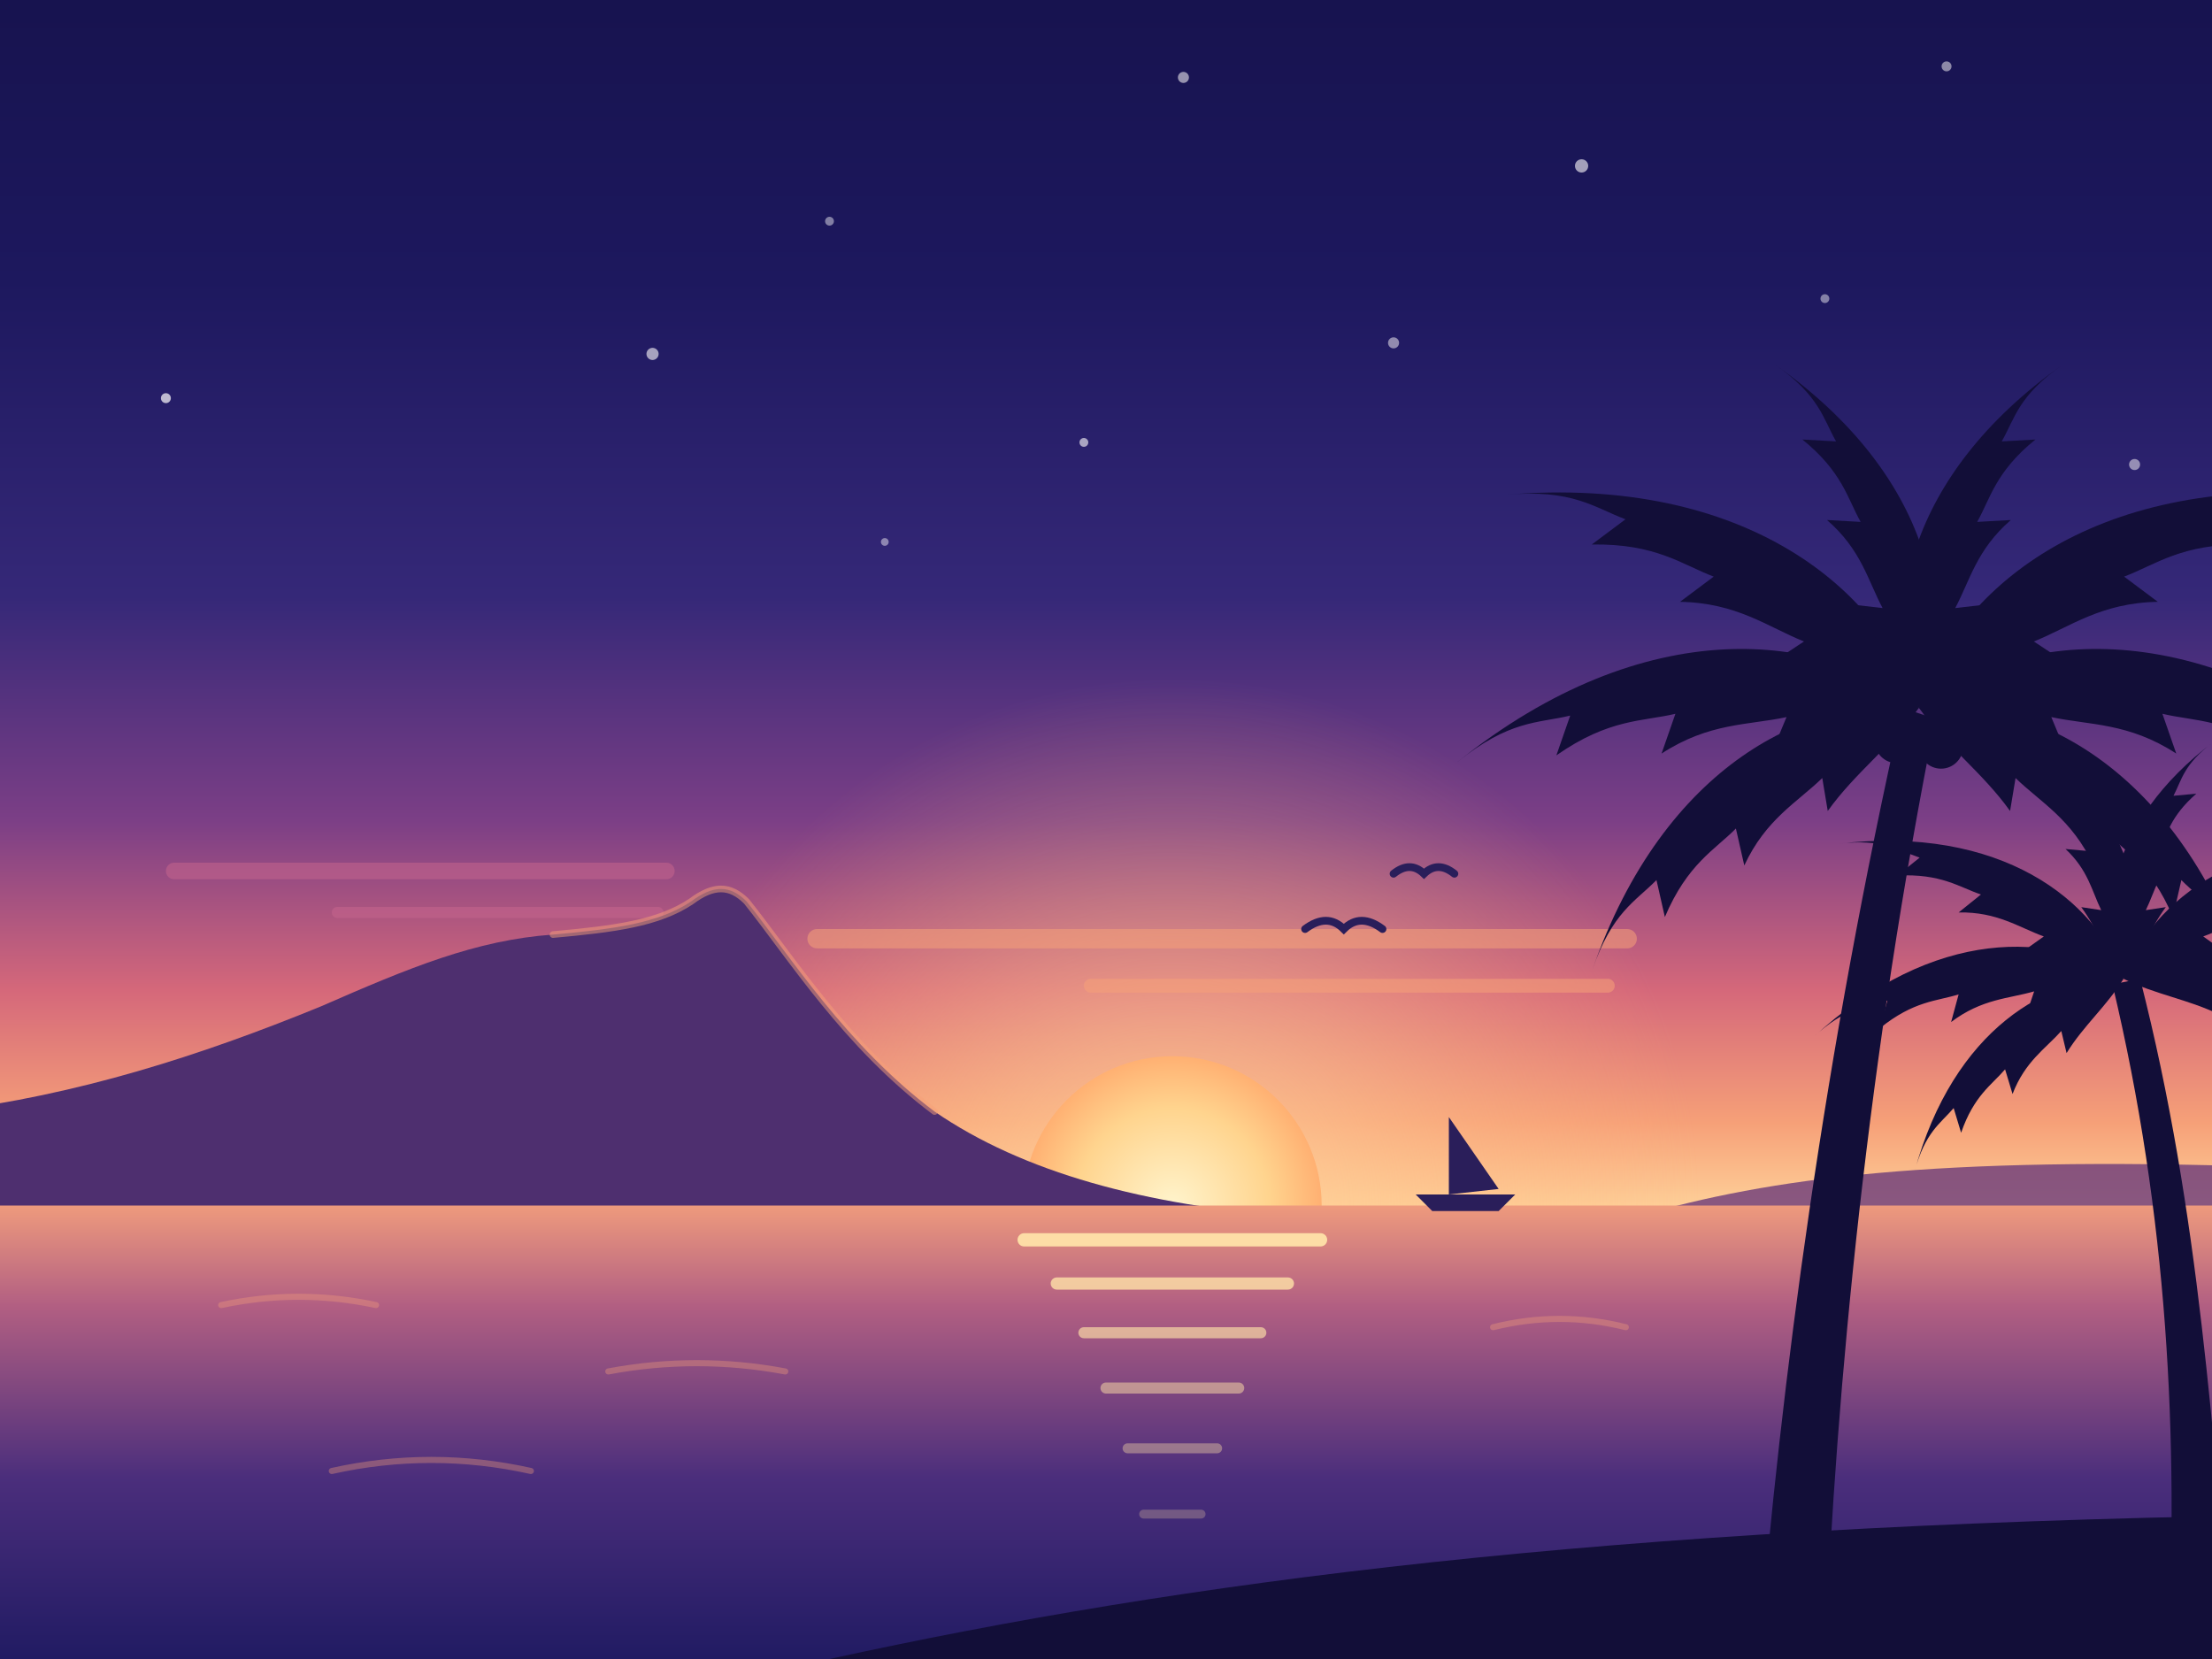
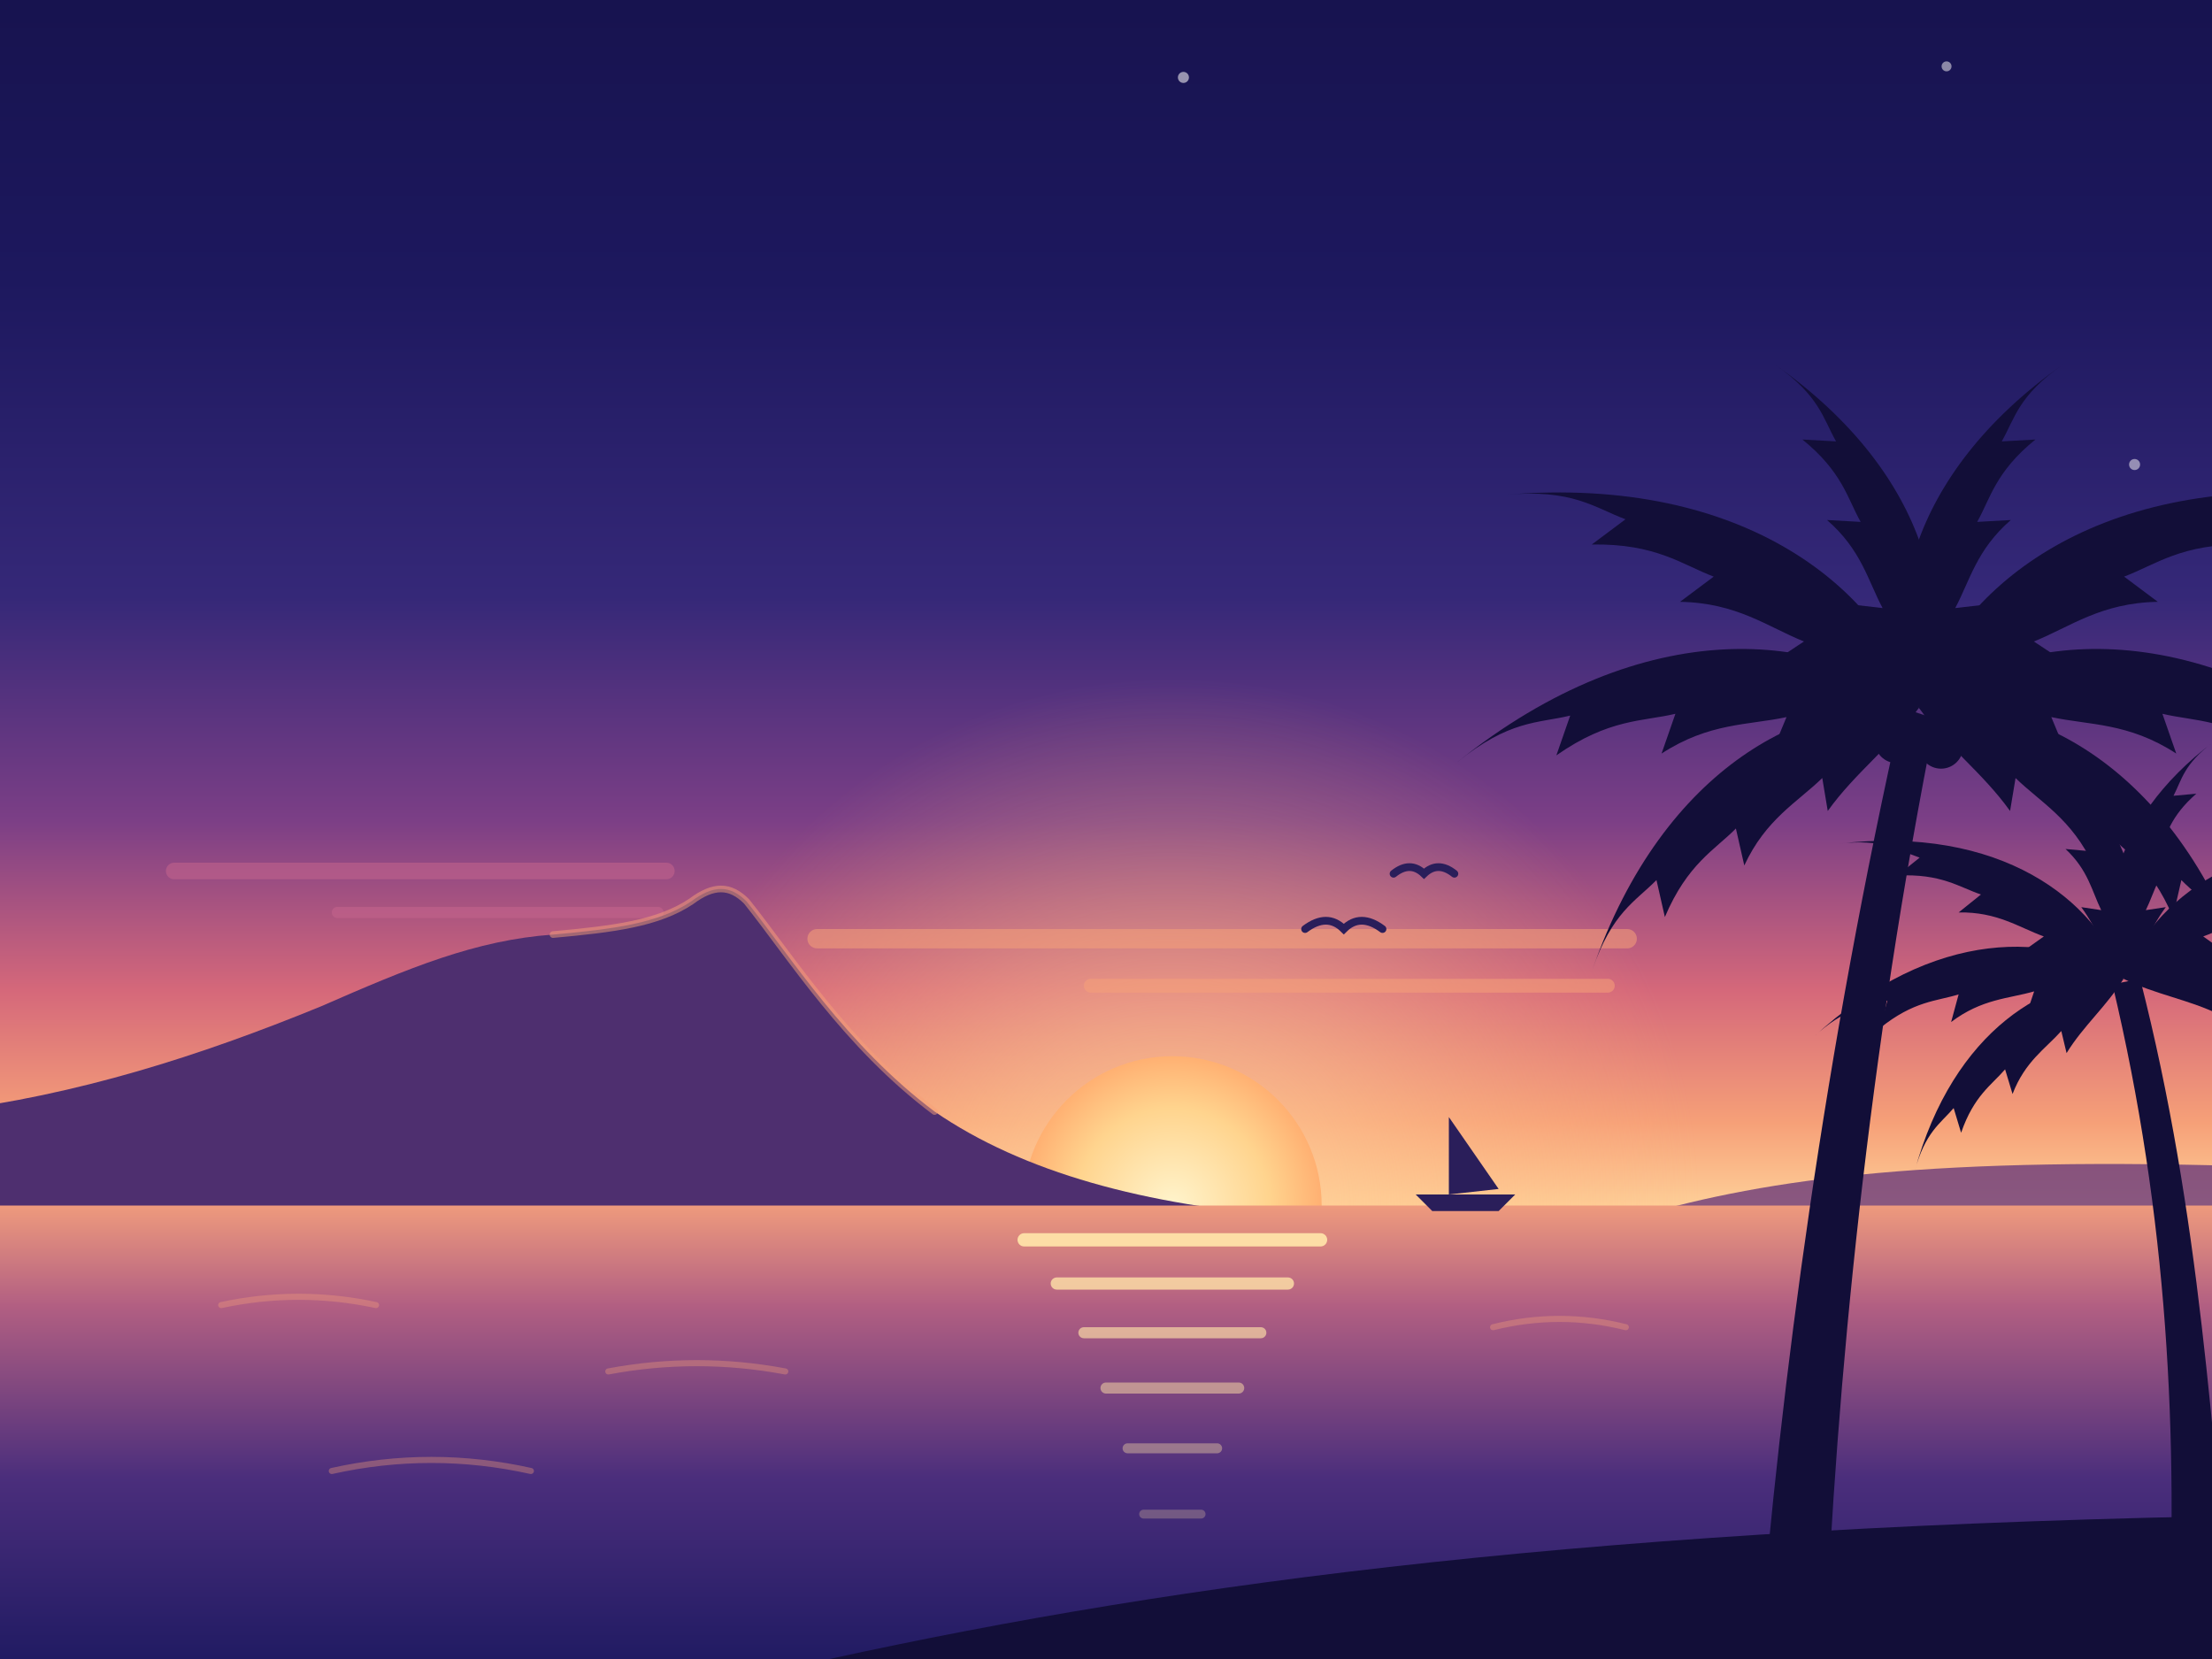
<svg xmlns="http://www.w3.org/2000/svg" width="400" height="300" viewBox="0 0 400 300">
  <defs>
    <linearGradient id="sky" x1="0" y1="0" x2="0" y2="220" gradientUnits="userSpaceOnUse">
      <stop offset="0" stop-color="#17134F" />
      <stop offset=".23" stop-color="#1D185E" />
      <stop offset=".49" stop-color="#352878" />
      <stop offset=".675" stop-color="#7C3F86" />
      <stop offset=".814" stop-color="#D5687A" />
      <stop offset=".923" stop-color="#F6A078" />
      <stop offset="1" stop-color="#FFD59C" />
    </linearGradient>
    <linearGradient id="sea" x1="0" y1="0" x2="0" y2="1">
      <stop offset="0" stop-color="#EE9A7D" />
      <stop offset=".22" stop-color="#B25F82" />
      <stop offset=".6" stop-color="#4B2E7C" />
      <stop offset="1" stop-color="#211B63" />
    </linearGradient>
    <radialGradient id="sun" cx=".5" cy=".5" r=".5">
      <stop offset="0" stop-color="#FFF4CC" />
      <stop offset=".65" stop-color="#FFD48E" />
      <stop offset="1" stop-color="#FFB072" />
    </radialGradient>
    <radialGradient id="glow" cx=".5" cy=".5" r=".5">
      <stop offset="0" stop-color="#FFD9A0" stop-opacity=".75" />
      <stop offset="1" stop-color="#FFB27A" stop-opacity="0" />
    </radialGradient>
    <path id="frond" d="M0 0C16-15 48-21 84 4C74-3 69-2 63-3L66 4C56-2 50-1 44-2L47 5C38 0 31 1 24 0L27 6C18 3 9 3 0 0Z" />
  </defs>
  <rect width="400" height="222" fill="url(#sky)" />
  <g fill="#FFFCFC">
    <circle cx="214" cy="14" r="1" opacity=".55" />
-     <circle cx="286" cy="30" r="1.2" opacity=".6" />
    <circle cx="352" cy="12" r=".9" opacity=".5" />
-     <circle cx="150" cy="40" r=".8" opacity=".45" />
-     <circle cx="330" cy="54" r=".8" opacity=".45" />
    <circle cx="386" cy="84" r="1" opacity=".5" />
-     <circle cx="30" cy="72" r=".9" opacity=".7" />
-     <circle cx="118" cy="64" r="1.1" opacity=".6" />
-     <circle cx="196" cy="80" r=".8" opacity=".6" />
-     <circle cx="252" cy="62" r="1" opacity=".5" />
-     <circle cx="160" cy="98" r=".7" opacity=".45" />
  </g>
  <g transform="translate(0 50)">
    <circle cx="212" cy="168" r="96" fill="url(#glow)" />
    <g opacity=".55">
      <rect x="146" y="118" width="150" height="3.5" rx="1.75" fill="#F6A078" />
      <rect x="196" y="127" width="96" height="2.5" rx="1.25" fill="#F6A078" />
      <rect x="30" y="106" width="92" height="3" rx="1.5" fill="#C5648C" />
      <rect x="60" y="114" width="60" height="2" rx="1" fill="#C5648C" />
    </g>
    <circle cx="212" cy="168" r="27" fill="url(#sun)" />
    <path d="M-10 170V151C14 148 36 141 58 132C74 125 86 120 100 119C111 118 119 117 125 113C129 110 132 110 135 113C143 123 153 139 169 151C185 162 207 168 234 170Z" fill="#4E2F6F" />
    <path d="M100 119C111 118 119 117 125 113C129 110 132 110 135 113C143 123 153 139 169 151" fill="none" stroke="#F6A078" stroke-opacity=".5" stroke-width="1.2" stroke-linecap="round" />
    <path d="M296 170C320 163 350 159 410 161V170Z" fill="#6B3A79" opacity=".8" />
    <rect y="168" width="400" height="82" fill="url(#sea)" />
    <g fill="#FFE2A8">
      <rect x="184" y="173" width="56" height="2.4" rx="1.2" opacity=".95" />
      <rect x="190" y="181" width="44" height="2.2" rx="1.1" opacity=".8" />
      <rect x="195" y="190" width="34" height="2" rx="1" opacity=".65" />
      <rect x="199" y="200" width="26" height="2" rx="1" opacity=".5" />
      <rect x="203" y="211" width="18" height="1.8" rx=".9" opacity=".38" />
      <rect x="206" y="223" width="12" height="1.6" rx=".8" opacity=".26" />
    </g>
    <g fill="none" stroke="#F6A078" stroke-width="1.1" stroke-linecap="round" opacity=".35">
      <path d="M40 186q14-3 28 0" />
      <path d="M110 198q16-3 32 0" />
      <path d="M270 190q12-3 24 0" />
      <path d="M60 216q18-4 36 0" />
    </g>
    <path d="M262 166l0-14 9 13z" fill="#2A1E5A" />
    <path d="M256 166h18l-3 3h-12z" fill="#2A1E5A" />
    <g fill="none" stroke="#2A1E5A" stroke-width="1.4" stroke-linecap="round">
      <path d="M236 118q4-3 7 0q3-3 7 0" />
      <path d="M252 108q3-2.4 5.5 0q2.5-2.4 5.5 0" />
    </g>
    <path d="M150 250C214 236 290 226 410 224V250Z" fill="#120E38" />
    <g fill="#120E38">
      <path d="M318 250C322 200 330 140 344 78L350 80C338 140 332 200 330 250Z" />
      <g transform="translate(347 78)">
        <use href="#frond" transform="rotate(-30)" />
        <use href="#frond" transform="rotate(4)" />
        <use href="#frond" transform="rotate(36) scale(.9)" />
        <use href="#frond" transform="rotate(-70) scale(.8)" />
        <use href="#frond" transform="scale(-1 1) rotate(-30)" />
        <use href="#frond" transform="scale(-1 1) rotate(4)" />
        <use href="#frond" transform="scale(-1 1) rotate(36) scale(.9)" />
        <use href="#frond" transform="scale(-1 1) rotate(-70) scale(.8)" />
        <circle cx="-4" cy="6" r="4" />
        <circle cx="4" cy="7" r="4" />
      </g>
      <path d="M392 250C394 210 392 170 382 128L387 127C398 170 400 210 404 250Z" />
      <g transform="translate(384 127) scale(.68)">
        <use href="#frond" transform="rotate(-28)" />
        <use href="#frond" transform="rotate(8)" />
        <use href="#frond" transform="rotate(-72) scale(.8)" />
        <use href="#frond" transform="scale(-1 1) rotate(-28)" />
        <use href="#frond" transform="scale(-1 1) rotate(8)" />
        <use href="#frond" transform="scale(-1 1) rotate(40) scale(.9)" />
        <use href="#frond" transform="scale(-1 1) rotate(-72) scale(.8)" />
      </g>
    </g>
  </g>
</svg>
